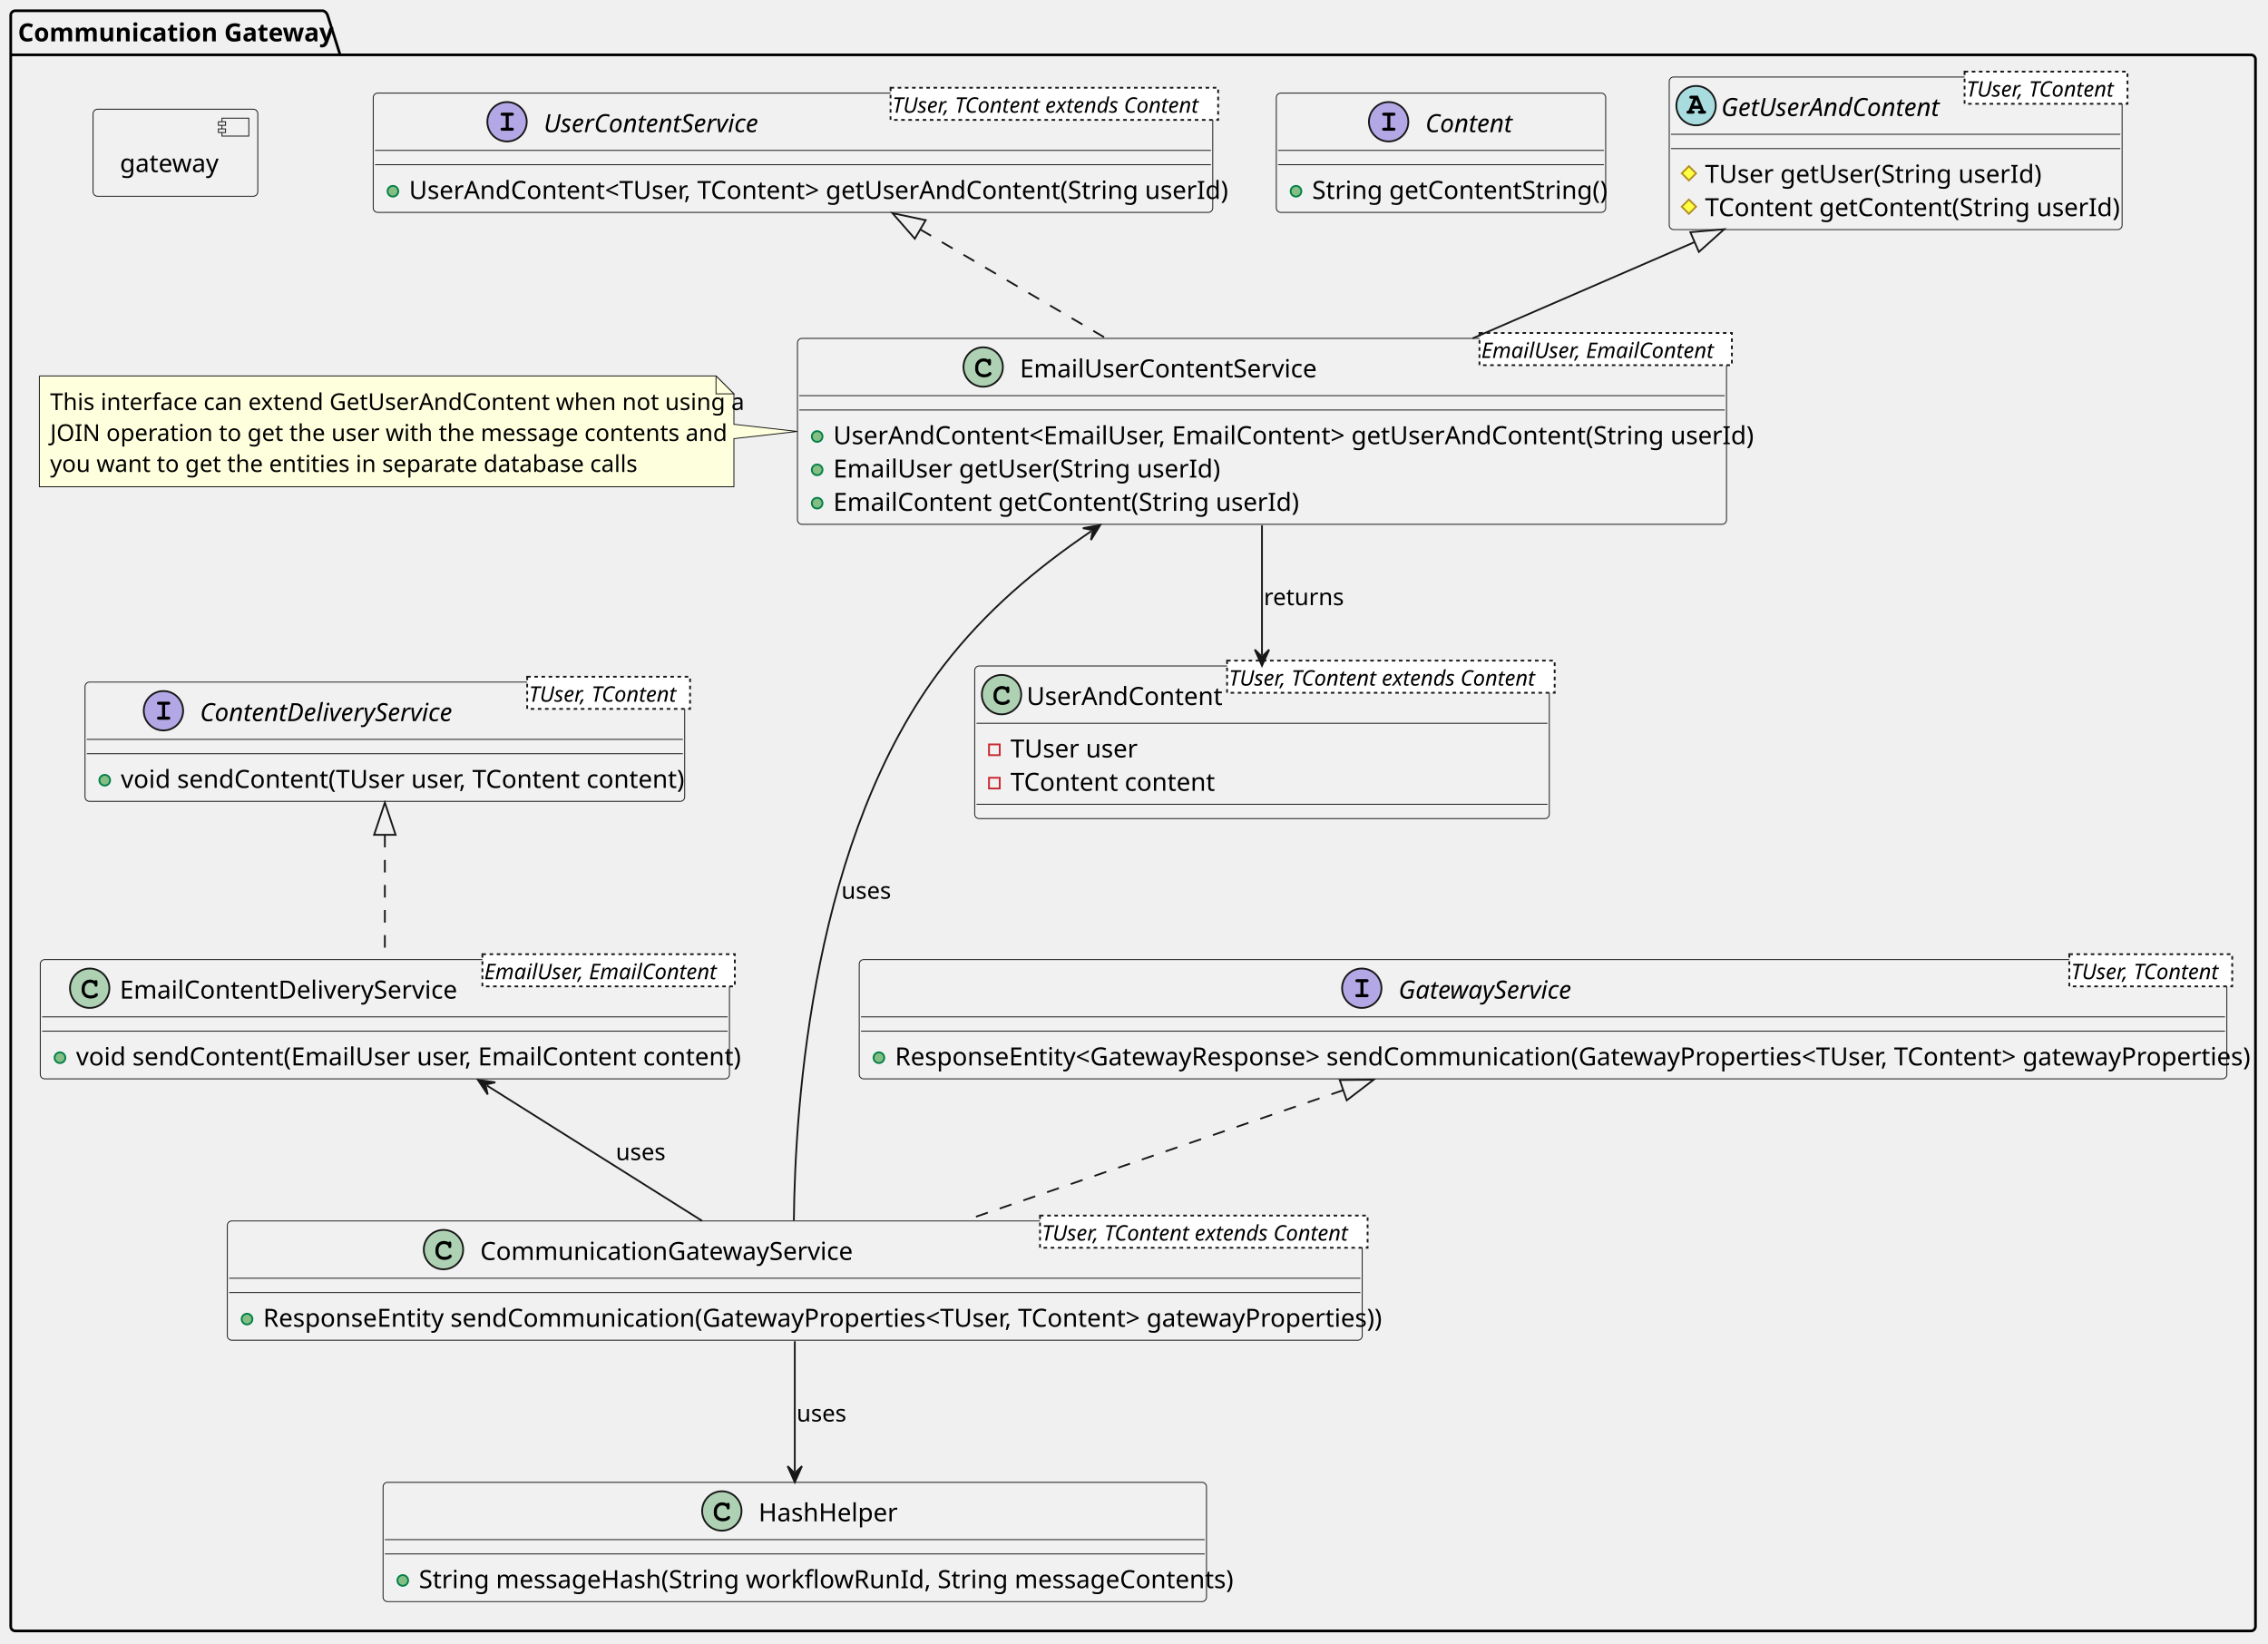
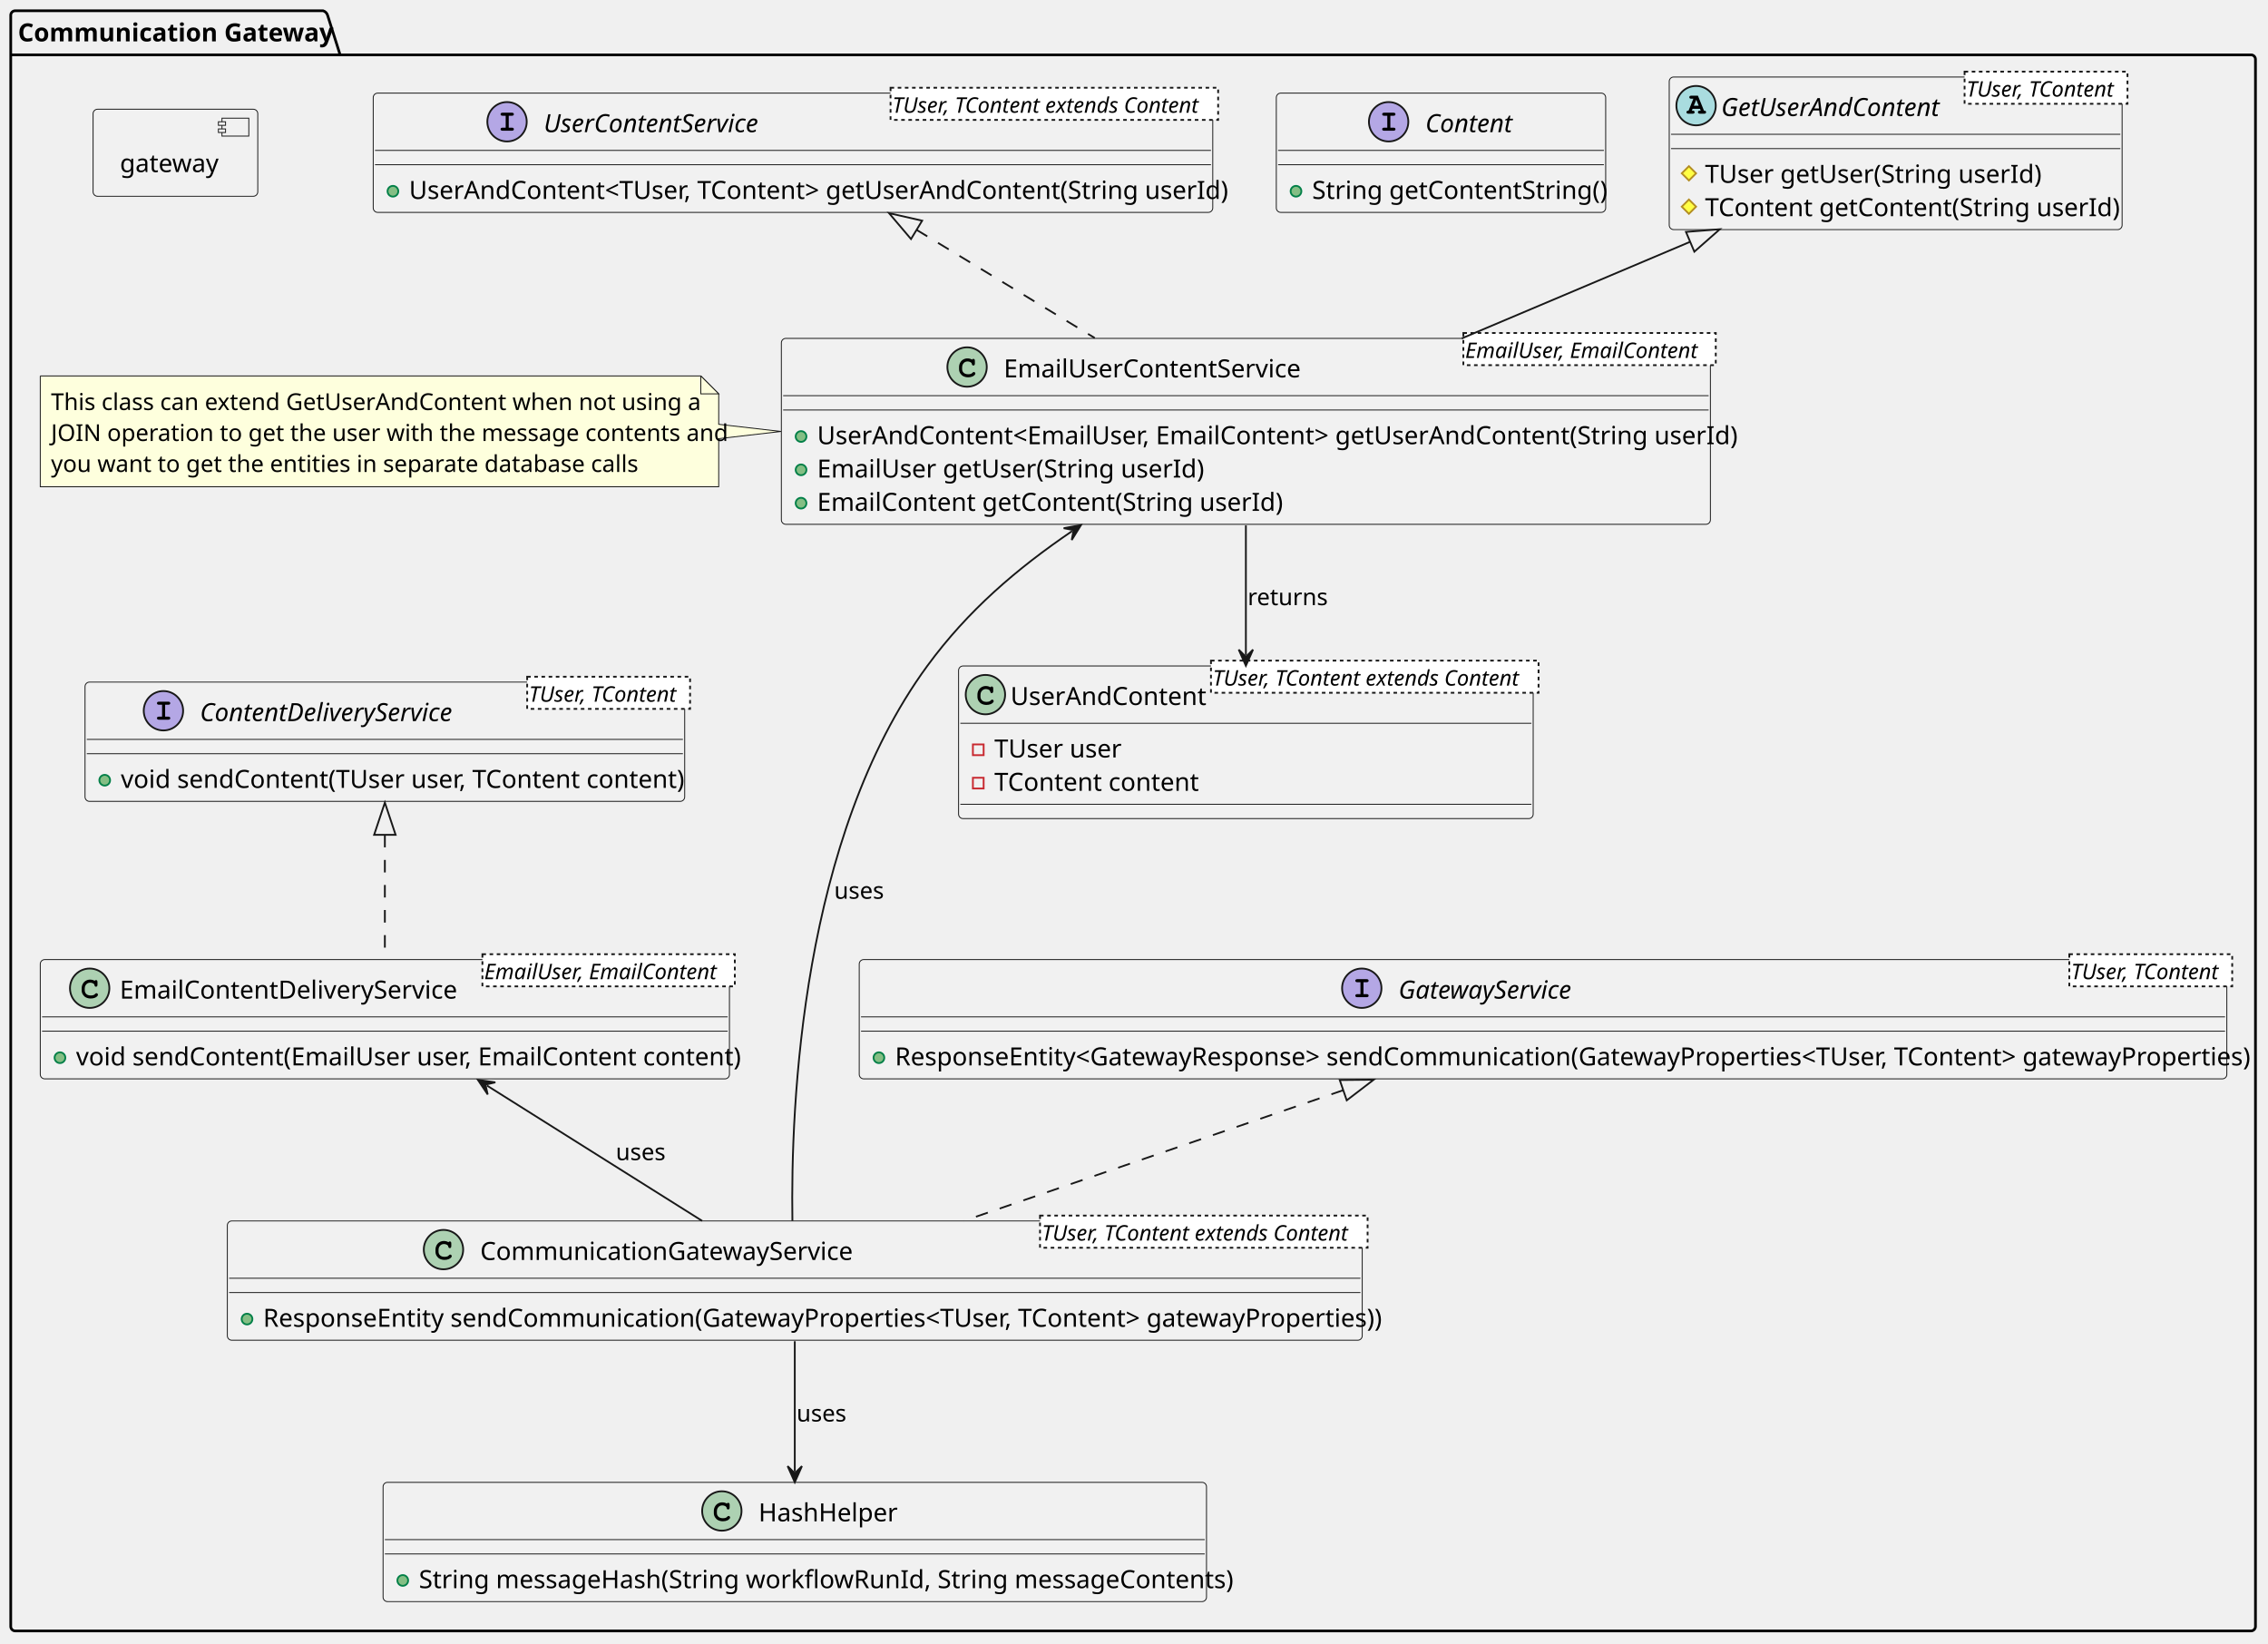
<svg xmlns="http://www.w3.org/2000/svg" contentStyleType="text/css" height="918px" preserveAspectRatio="none" style="width:1267px;height:918px;background:#FFFFFF;" version="1.1" viewBox="0 0 1267 918" width="1267px" zoomAndPan="magnify">
  <defs />
  <g>
    <g id="cluster_communicationGateway">
      <path d="M8.5,6.014 L180.5,6.014 A3.75,3.75 0 0 1 183,8.514 L190,30.635 L1257.5,30.635 A2.5,2.5 0 0 1 1260,33.135 L1260,908.514 A2.5,2.5 0 0 1 1257.5,911.014 L8.5,911.014 A2.5,2.5 0 0 1 6,908.514 L6,8.514 A2.5,2.5 0 0 1 8.5,6.014 " fill="none" style="stroke:#000000;stroke-width:1.5;" />
      <line style="stroke:#000000;stroke-width:1.5;" x1="6" x2="190" y1="30.635" y2="30.635" />
      <text fill="#000000" font-family="sans-serif" font-size="14" font-weight="bold" lengthAdjust="spacing" textLength="171" x="10" y="23.121">Communication Gateway</text>
    </g>
    <g id="elem_HashHelper">
      <rect codeLine="8" fill="#F1F1F1" height="66.621" id="HashHelper" rx="2.5" ry="2.5" style="stroke:#181818;stroke-width:0.5;" width="460" x="214" y="828.014" />
      <ellipse cx="403.25" cy="844.014" fill="#ADD1B2" rx="11" ry="11" style="stroke:#181818;stroke-width:1.0;" />
      <path d="M406.016,839.889 Q406.172,839.67 406.359,839.561 Q406.547,839.451 406.766,839.451 Q407.141,839.451 407.375,839.717 Q407.609,839.967 407.609,840.576 L407.609,842.029 Q407.609,842.639 407.375,842.904 Q407.141,843.17 406.766,843.17 Q406.422,843.17 406.219,842.967 Q406.016,842.779 405.906,842.264 Q405.859,841.904 405.672,841.717 Q405.344,841.342 404.734,841.123 Q404.125,840.904 403.5,840.904 Q402.734,840.904 402.094,841.232 Q401.469,841.561 400.969,842.311 Q400.484,843.061 400.484,844.092 L400.484,845.186 Q400.484,846.42 401.375,847.248 Q402.266,848.061 403.859,848.061 Q404.797,848.061 405.453,847.811 Q405.844,847.654 406.266,847.217 Q406.531,846.951 406.672,846.873 Q406.828,846.795 407.031,846.795 Q407.359,846.795 407.609,847.061 Q407.875,847.311 407.875,847.654 Q407.875,847.998 407.531,848.404 Q407.031,848.982 406.234,849.311 Q405.156,849.764 403.859,849.764 Q402.344,849.764 401.141,849.139 Q400.156,848.639 399.469,847.576 Q398.781,846.498 398.781,845.217 L398.781,844.061 Q398.781,842.732 399.391,841.592 Q400.016,840.436 401.109,839.826 Q402.203,839.201 403.438,839.201 Q404.172,839.201 404.812,839.373 Q405.469,839.529 406.016,839.889 Z " fill="#000000" />
      <text fill="#000000" font-family="sans-serif" font-size="14" lengthAdjust="spacing" textLength="73" x="423.75" y="849.811">HashHelper</text>
      <line style="stroke:#181818;stroke-width:0.5;" x1="215" x2="673" y1="860.014" y2="860.014" />
      <line style="stroke:#181818;stroke-width:0.5;" x1="215" x2="673" y1="868.014" y2="868.014" />
      <ellipse cx="225" cy="882.824" fill="#84BE84" rx="3" ry="3" style="stroke:#038048;stroke-width:1.0;" />
      <text fill="#000000" font-family="sans-serif" font-size="14" lengthAdjust="spacing" textLength="434" x="234" y="887.121">String messageHash(String workflowRunId, String messageContents)</text>
    </g>
    <g id="elem_GatewayService">
      <rect codeLine="13" fill="#F1F1F1" height="66.621" id="GatewayService" rx="2.5" ry="2.5" style="stroke:#181818;stroke-width:0.5;" width="764" x="480" y="536.014" />
      <ellipse cx="760.75" cy="552.014" fill="#B4A7E5" rx="11" ry="11" style="stroke:#181818;stroke-width:1.0;" />
      <path d="M761.703,548.654 L761.703,555.311 L763.422,555.311 Q764.031,555.311 764.297,555.545 Q764.562,555.779 764.562,556.17 Q764.562,556.545 764.297,556.779 Q764.031,557.014 763.422,557.014 L758.281,557.014 Q757.672,557.014 757.406,556.779 Q757.141,556.545 757.141,556.154 Q757.141,555.779 757.406,555.545 Q757.672,555.311 758.281,555.311 L760,555.311 L760,548.654 L758.281,548.654 Q757.672,548.654 757.406,548.42 Q757.141,548.186 757.141,547.795 Q757.141,547.42 757.406,547.186 Q757.672,546.951 758.281,546.951 L763.422,546.951 Q764.031,546.951 764.297,547.186 Q764.562,547.42 764.562,547.795 Q764.562,548.186 764.297,548.42 Q764.031,548.654 763.422,548.654 L761.703,548.654 Z " fill="#000000" />
      <text fill="#000000" font-family="sans-serif" font-size="14" font-style="italic" lengthAdjust="spacing" textLength="101" x="781.25" y="557.811">GatewayService</text>
      <rect fill="#FFFFFF" height="17.961" style="stroke:#181818;stroke-width:1.0;stroke-dasharray:2.0,2.0;" width="91" x="1156" y="533.014" />
      <text fill="#000000" font-family="sans-serif" font-size="12" font-style="italic" lengthAdjust="spacing" textLength="89" x="1157" y="546.963">TUser, TContent</text>
      <line style="stroke:#181818;stroke-width:0.5;" x1="481" x2="1243" y1="568.014" y2="568.014" />
      <line style="stroke:#181818;stroke-width:0.5;" x1="481" x2="1243" y1="576.014" y2="576.014" />
      <ellipse cx="491" cy="590.824" fill="#84BE84" rx="3" ry="3" style="stroke:#038048;stroke-width:1.0;" />
      <text fill="#000000" font-family="sans-serif" font-size="14" lengthAdjust="spacing" textLength="738" x="500" y="595.121">ResponseEntity&lt;GatewayResponse&gt; sendCommunication(GatewayProperties&lt;TUser, TContent&gt; gatewayProperties)</text>
    </g>
    <g id="elem_CommunicationGatewayService">
      <rect codeLine="17" fill="#F1F1F1" height="66.621" id="CommunicationGatewayService" rx="2.5" ry="2.5" style="stroke:#181818;stroke-width:0.5;" width="634" x="127" y="682.014" />
      <ellipse cx="247.75" cy="698.014" fill="#ADD1B2" rx="11" ry="11" style="stroke:#181818;stroke-width:1.0;" />
      <path d="M250.516,693.889 Q250.672,693.67 250.859,693.561 Q251.047,693.451 251.266,693.451 Q251.641,693.451 251.875,693.717 Q252.109,693.967 252.109,694.576 L252.109,696.029 Q252.109,696.639 251.875,696.904 Q251.641,697.17 251.266,697.17 Q250.922,697.17 250.719,696.967 Q250.516,696.779 250.406,696.264 Q250.359,695.904 250.172,695.717 Q249.844,695.342 249.234,695.123 Q248.625,694.904 248,694.904 Q247.234,694.904 246.594,695.232 Q245.969,695.561 245.469,696.311 Q244.984,697.061 244.984,698.092 L244.984,699.186 Q244.984,700.42 245.875,701.248 Q246.766,702.061 248.359,702.061 Q249.297,702.061 249.953,701.811 Q250.344,701.654 250.766,701.217 Q251.031,700.951 251.172,700.873 Q251.328,700.795 251.531,700.795 Q251.859,700.795 252.109,701.061 Q252.375,701.311 252.375,701.654 Q252.375,701.998 252.031,702.404 Q251.531,702.982 250.734,703.311 Q249.656,703.764 248.359,703.764 Q246.844,703.764 245.641,703.139 Q244.656,702.639 243.969,701.576 Q243.281,700.498 243.281,699.217 L243.281,698.061 Q243.281,696.732 243.891,695.592 Q244.516,694.436 245.609,693.826 Q246.703,693.201 247.938,693.201 Q248.672,693.201 249.312,693.373 Q249.969,693.529 250.516,693.889 Z " fill="#000000" />
      <text fill="#000000" font-family="sans-serif" font-size="14" lengthAdjust="spacing" textLength="199" x="268.25" y="703.811">CommunicationGatewayService</text>
      <rect fill="#FFFFFF" height="17.961" style="stroke:#181818;stroke-width:1.0;stroke-dasharray:2.0,2.0;" width="183" x="581" y="679.014" />
      <text fill="#000000" font-family="sans-serif" font-size="12" font-style="italic" lengthAdjust="spacing" textLength="181" x="582" y="692.963">TUser, TContent extends Content</text>
      <line style="stroke:#181818;stroke-width:0.5;" x1="128" x2="760" y1="714.014" y2="714.014" />
      <line style="stroke:#181818;stroke-width:0.5;" x1="128" x2="760" y1="722.014" y2="722.014" />
      <ellipse cx="138" cy="736.824" fill="#84BE84" rx="3" ry="3" style="stroke:#038048;stroke-width:1.0;" />
      <text fill="#000000" font-family="sans-serif" font-size="14" lengthAdjust="spacing" textLength="608" x="147" y="741.121">ResponseEntity sendCommunication(GatewayProperties&lt;TUser, TContent&gt; gatewayProperties))</text>
    </g>
    <g id="elem_GetUserAndContent">
      <rect codeLine="21" fill="#F1F1F1" height="85.242" id="GetUserAndContent" rx="2.5" ry="2.5" style="stroke:#181818;stroke-width:0.5;" width="253" x="932.5" y="43.014" />
      <ellipse cx="947.5" cy="59.014" fill="#A9DCDF" rx="11" ry="11" style="stroke:#181818;stroke-width:1.0;" />
      <path d="M949.688,60.779 L945.547,60.779 L945.125,61.81 L945.547,61.81 Q946.156,61.81 946.422,62.045 Q946.688,62.279 946.688,62.67 Q946.688,63.045 946.422,63.279 Q946.156,63.514 945.547,63.514 L943.25,63.514 Q942.641,63.514 942.391,63.279 Q942.125,63.045 942.125,62.654 Q942.125,62.279 942.406,62.045 Q942.672,61.795 943.297,61.81 L945.969,55.154 L944.859,55.154 Q944.25,55.154 943.984,54.92 Q943.719,54.685 943.719,54.295 Q943.719,53.92 943.984,53.685 Q944.25,53.451 944.859,53.451 L948.531,53.451 L951.922,61.81 Q952.516,61.81 952.703,61.951 Q953.094,62.217 953.094,62.67 Q953.094,63.045 952.828,63.279 Q952.578,63.514 951.969,63.514 L949.672,63.514 Q949.062,63.514 948.797,63.279 Q948.531,63.045 948.531,62.654 Q948.531,62.279 948.797,62.045 Q949.062,61.81 949.672,61.81 L950.094,61.81 L949.688,60.779 Z M948.969,59.076 L947.609,55.701 L946.234,59.076 L948.969,59.076 Z " fill="#000000" />
      <text fill="#000000" font-family="sans-serif" font-size="14" font-style="italic" lengthAdjust="spacing" textLength="128" x="961.5" y="64.811">GetUserAndContent</text>
      <rect fill="#FFFFFF" height="17.961" style="stroke:#181818;stroke-width:1.0;stroke-dasharray:2.0,2.0;" width="91" x="1097.5" y="40.014" />
      <text fill="#000000" font-family="sans-serif" font-size="12" font-style="italic" lengthAdjust="spacing" textLength="89" x="1098.5" y="53.963">TUser, TContent</text>
      <line style="stroke:#181818;stroke-width:0.5;" x1="933.5" x2="1184.5" y1="75.014" y2="75.014" />
      <line style="stroke:#181818;stroke-width:0.5;" x1="933.5" x2="1184.5" y1="83.014" y2="83.014" />
      <polygon fill="#FFFF44" points="943.5,92.824,947.5,96.824,943.5,100.824,939.5,96.824" style="stroke:#B38D22;stroke-width:1.0;" />
      <text fill="#000000" font-family="sans-serif" font-size="14" lengthAdjust="spacing" textLength="181" x="952.5" y="102.121">TUser getUser(String userId)</text>
      <polygon fill="#FFFF44" points="943.5,111.445,947.5,115.445,943.5,119.445,939.5,115.445" style="stroke:#B38D22;stroke-width:1.0;" />
      <text fill="#000000" font-family="sans-serif" font-size="14" lengthAdjust="spacing" textLength="223" x="952.5" y="120.742">TContent getContent(String userId)</text>
    </g>
    <g id="elem_Content">
      <rect codeLine="26" fill="#F1F1F1" height="66.621" id="Content" rx="2.5" ry="2.5" style="stroke:#181818;stroke-width:0.5;" width="184" x="713" y="52.014" />
      <ellipse cx="775.75" cy="68.014" fill="#B4A7E5" rx="11" ry="11" style="stroke:#181818;stroke-width:1.0;" />
      <path d="M776.703,64.654 L776.703,71.311 L778.422,71.311 Q779.031,71.311 779.297,71.545 Q779.562,71.779 779.562,72.17 Q779.562,72.545 779.297,72.779 Q779.031,73.014 778.422,73.014 L773.281,73.014 Q772.672,73.014 772.406,72.779 Q772.141,72.545 772.141,72.154 Q772.141,71.779 772.406,71.545 Q772.672,71.311 773.281,71.311 L775,71.311 L775,64.654 L773.281,64.654 Q772.672,64.654 772.406,64.42 Q772.141,64.186 772.141,63.795 Q772.141,63.42 772.406,63.185 Q772.672,62.951 773.281,62.951 L778.422,62.951 Q779.031,62.951 779.297,63.185 Q779.562,63.42 779.562,63.795 Q779.562,64.186 779.297,64.42 Q779.031,64.654 778.422,64.654 L776.703,64.654 Z " fill="#000000" />
      <text fill="#000000" font-family="sans-serif" font-size="14" font-style="italic" lengthAdjust="spacing" textLength="50" x="796.25" y="73.811">Content</text>
      <line style="stroke:#181818;stroke-width:0.5;" x1="714" x2="896" y1="84.014" y2="84.014" />
      <line style="stroke:#181818;stroke-width:0.5;" x1="714" x2="896" y1="92.014" y2="92.014" />
      <ellipse cx="724" cy="106.824" fill="#84BE84" rx="3" ry="3" style="stroke:#038048;stroke-width:1.0;" />
      <text fill="#000000" font-family="sans-serif" font-size="14" lengthAdjust="spacing" textLength="158" x="733" y="111.121">String getContentString()</text>
    </g>
    <g id="elem_UserAndContent">
-       <rect codeLine="30" fill="#F1F1F1" height="85.242" id="UserAndContent" rx="2.5" ry="2.5" style="stroke:#181818;stroke-width:0.5;" width="321" x="544.5" y="372.014" />
-       <ellipse cx="559.5" cy="388.014" fill="#ADD1B2" rx="11" ry="11" style="stroke:#181818;stroke-width:1.0;" />
-       <path d="M562.266,383.889 Q562.422,383.67 562.609,383.56 Q562.797,383.451 563.016,383.451 Q563.391,383.451 563.625,383.717 Q563.859,383.967 563.859,384.576 L563.859,386.029 Q563.859,386.639 563.625,386.904 Q563.391,387.17 563.016,387.17 Q562.672,387.17 562.469,386.967 Q562.266,386.779 562.156,386.264 Q562.109,385.904 561.922,385.717 Q561.594,385.342 560.984,385.123 Q560.375,384.904 559.75,384.904 Q558.984,384.904 558.344,385.232 Q557.719,385.56 557.219,386.31 Q556.734,387.06 556.734,388.092 L556.734,389.185 Q556.734,390.42 557.625,391.248 Q558.516,392.06 560.109,392.06 Q561.047,392.06 561.703,391.81 Q562.094,391.654 562.516,391.217 Q562.781,390.951 562.922,390.873 Q563.078,390.795 563.281,390.795 Q563.609,390.795 563.859,391.06 Q564.125,391.31 564.125,391.654 Q564.125,391.998 563.781,392.404 Q563.281,392.982 562.484,393.31 Q561.406,393.764 560.109,393.764 Q558.594,393.764 557.391,393.139 Q556.406,392.639 555.719,391.576 Q555.031,390.498 555.031,389.217 L555.031,388.06 Q555.031,386.732 555.641,385.592 Q556.266,384.435 557.359,383.826 Q558.453,383.201 559.688,383.201 Q560.422,383.201 561.062,383.373 Q561.719,383.529 562.266,383.889 Z " fill="#000000" />
-       <text fill="#000000" font-family="sans-serif" font-size="14" lengthAdjust="spacing" textLength="104" x="573.5" y="393.81">UserAndContent</text>
-       <rect fill="#FFFFFF" height="17.961" style="stroke:#181818;stroke-width:1.0;stroke-dasharray:2.0,2.0;" width="183" x="685.5" y="369.014" />
-       <text fill="#000000" font-family="sans-serif" font-size="12" font-style="italic" lengthAdjust="spacing" textLength="181" x="686.5" y="382.963">TUser, TContent extends Content</text>
-       <line style="stroke:#181818;stroke-width:0.5;" x1="545.5" x2="864.5" y1="404.014" y2="404.014" />
-       <rect fill="none" height="6" style="stroke:#C82930;stroke-width:1.0;" width="6" x="552.5" y="415.824" />
-       <text fill="#000000" font-family="sans-serif" font-size="14" lengthAdjust="spacing" textLength="70" x="564.5" y="423.121">TUser user</text>
-       <rect fill="none" height="6" style="stroke:#C82930;stroke-width:1.0;" width="6" x="552.5" y="434.445" />
-       <text fill="#000000" font-family="sans-serif" font-size="14" lengthAdjust="spacing" textLength="110" x="564.5" y="441.742">TContent content</text>
-       <line style="stroke:#181818;stroke-width:0.5;" x1="545.5" x2="864.5" y1="449.256" y2="449.256" />
+       <rect codeLine="30" fill="#F1F1F1" height="85.242" id="UserAndContent" rx="2.5" ry="2.5" style="stroke:#181818;stroke-width:0.5;" width="321" x="535.5" y="372.014" />
+       <ellipse cx="550.5" cy="388.014" fill="#ADD1B2" rx="11" ry="11" style="stroke:#181818;stroke-width:1.0;" />
+       <path d="M553.266,383.889 Q553.422,383.67 553.609,383.56 Q553.797,383.451 554.016,383.451 Q554.391,383.451 554.625,383.717 Q554.859,383.967 554.859,384.576 L554.859,386.029 Q554.859,386.639 554.625,386.904 Q554.391,387.17 554.016,387.17 Q553.672,387.17 553.469,386.967 Q553.266,386.779 553.156,386.264 Q553.109,385.904 552.922,385.717 Q552.594,385.342 551.984,385.123 Q551.375,384.904 550.75,384.904 Q549.984,384.904 549.344,385.232 Q548.719,385.56 548.219,386.31 Q547.734,387.06 547.734,388.092 L547.734,389.185 Q547.734,390.42 548.625,391.248 Q549.516,392.06 551.109,392.06 Q552.047,392.06 552.703,391.81 Q553.094,391.654 553.516,391.217 Q553.781,390.951 553.922,390.873 Q554.078,390.795 554.281,390.795 Q554.609,390.795 554.859,391.06 Q555.125,391.31 555.125,391.654 Q555.125,391.998 554.781,392.404 Q554.281,392.982 553.484,393.31 Q552.406,393.764 551.109,393.764 Q549.594,393.764 548.391,393.139 Q547.406,392.639 546.719,391.576 Q546.031,390.498 546.031,389.217 L546.031,388.06 Q546.031,386.732 546.641,385.592 Q547.266,384.435 548.359,383.826 Q549.453,383.201 550.688,383.201 Q551.422,383.201 552.062,383.373 Q552.719,383.529 553.266,383.889 Z " fill="#000000" />
+       <text fill="#000000" font-family="sans-serif" font-size="14" lengthAdjust="spacing" textLength="104" x="564.5" y="393.81">UserAndContent</text>
+       <rect fill="#FFFFFF" height="17.961" style="stroke:#181818;stroke-width:1.0;stroke-dasharray:2.0,2.0;" width="183" x="676.5" y="369.014" />
+       <text fill="#000000" font-family="sans-serif" font-size="12" font-style="italic" lengthAdjust="spacing" textLength="181" x="677.5" y="382.963">TUser, TContent extends Content</text>
+       <line style="stroke:#181818;stroke-width:0.5;" x1="536.5" x2="855.5" y1="404.014" y2="404.014" />
+       <rect fill="none" height="6" style="stroke:#C82930;stroke-width:1.0;" width="6" x="543.5" y="415.824" />
+       <text fill="#000000" font-family="sans-serif" font-size="14" lengthAdjust="spacing" textLength="70" x="555.5" y="423.121">TUser user</text>
+       <rect fill="none" height="6" style="stroke:#C82930;stroke-width:1.0;" width="6" x="543.5" y="434.445" />
+       <text fill="#000000" font-family="sans-serif" font-size="14" lengthAdjust="spacing" textLength="110" x="555.5" y="441.742">TContent content</text>
+       <line style="stroke:#181818;stroke-width:0.5;" x1="536.5" x2="855.5" y1="449.256" y2="449.256" />
    </g>
    <g id="elem_UserContentService">
      <rect codeLine="35" fill="#F1F1F1" height="66.621" id="UserContentService" rx="2.5" ry="2.5" style="stroke:#181818;stroke-width:0.5;" width="469" x="208.5" y="52.014" />
      <ellipse cx="283.25" cy="68.014" fill="#B4A7E5" rx="11" ry="11" style="stroke:#181818;stroke-width:1.0;" />
      <path d="M284.203,64.654 L284.203,71.311 L285.922,71.311 Q286.531,71.311 286.797,71.545 Q287.062,71.779 287.062,72.17 Q287.062,72.545 286.797,72.779 Q286.531,73.014 285.922,73.014 L280.781,73.014 Q280.172,73.014 279.906,72.779 Q279.641,72.545 279.641,72.154 Q279.641,71.779 279.906,71.545 Q280.172,71.311 280.781,71.311 L282.5,71.311 L282.5,64.654 L280.781,64.654 Q280.172,64.654 279.906,64.42 Q279.641,64.186 279.641,63.795 Q279.641,63.42 279.906,63.185 Q280.172,62.951 280.781,62.951 L285.922,62.951 Q286.531,62.951 286.797,63.185 Q287.062,63.42 287.062,63.795 Q287.062,64.186 286.797,64.42 Q286.531,64.654 285.922,64.654 L284.203,64.654 Z " fill="#000000" />
      <text fill="#000000" font-family="sans-serif" font-size="14" font-style="italic" lengthAdjust="spacing" textLength="126" x="303.75" y="73.811">UserContentService</text>
      <rect fill="#FFFFFF" height="17.961" style="stroke:#181818;stroke-width:1.0;stroke-dasharray:2.0,2.0;" width="183" x="497.5" y="49.014" />
      <text fill="#000000" font-family="sans-serif" font-size="12" font-style="italic" lengthAdjust="spacing" textLength="181" x="498.5" y="62.963">TUser, TContent extends Content</text>
      <line style="stroke:#181818;stroke-width:0.5;" x1="209.5" x2="676.5" y1="84.014" y2="84.014" />
      <line style="stroke:#181818;stroke-width:0.5;" x1="209.5" x2="676.5" y1="92.014" y2="92.014" />
      <ellipse cx="219.5" cy="106.824" fill="#84BE84" rx="3" ry="3" style="stroke:#038048;stroke-width:1.0;" />
      <text fill="#000000" font-family="sans-serif" font-size="14" lengthAdjust="spacing" textLength="443" x="228.5" y="111.121">UserAndContent&lt;TUser, TContent&gt; getUserAndContent(String userId)</text>
    </g>
    <g id="elem_EmailUserContentService">
-       <rect codeLine="39" fill="#F1F1F1" height="103.863" id="EmailUserContentService" rx="2.5" ry="2.5" style="stroke:#181818;stroke-width:0.5;" width="519" x="445.5" y="189.014" />
-       <ellipse cx="549.25" cy="205.014" fill="#ADD1B2" rx="11" ry="11" style="stroke:#181818;stroke-width:1.0;" />
-       <path d="M552.016,200.889 Q552.172,200.67 552.359,200.56 Q552.547,200.451 552.766,200.451 Q553.141,200.451 553.375,200.717 Q553.609,200.967 553.609,201.576 L553.609,203.029 Q553.609,203.639 553.375,203.904 Q553.141,204.17 552.766,204.17 Q552.422,204.17 552.219,203.967 Q552.016,203.779 551.906,203.264 Q551.859,202.904 551.672,202.717 Q551.344,202.342 550.734,202.123 Q550.125,201.904 549.5,201.904 Q548.734,201.904 548.094,202.232 Q547.469,202.56 546.969,203.31 Q546.484,204.06 546.484,205.092 L546.484,206.185 Q546.484,207.42 547.375,208.248 Q548.266,209.06 549.859,209.06 Q550.797,209.06 551.453,208.81 Q551.844,208.654 552.266,208.217 Q552.531,207.951 552.672,207.873 Q552.828,207.795 553.031,207.795 Q553.359,207.795 553.609,208.06 Q553.875,208.31 553.875,208.654 Q553.875,208.998 553.531,209.404 Q553.031,209.982 552.234,210.31 Q551.156,210.764 549.859,210.764 Q548.344,210.764 547.141,210.139 Q546.156,209.639 545.469,208.576 Q544.781,207.498 544.781,206.217 L544.781,205.06 Q544.781,203.732 545.391,202.592 Q546.016,201.435 547.109,200.826 Q548.203,200.201 549.438,200.201 Q550.172,200.201 550.812,200.373 Q551.469,200.529 552.016,200.889 Z " fill="#000000" />
-       <text fill="#000000" font-family="sans-serif" font-size="14" lengthAdjust="spacing" textLength="160" x="569.75" y="210.81">EmailUserContentService</text>
-       <rect fill="#FFFFFF" height="17.961" style="stroke:#181818;stroke-width:1.0;stroke-dasharray:2.0,2.0;" width="141" x="826.5" y="186.014" />
-       <text fill="#000000" font-family="sans-serif" font-size="12" font-style="italic" lengthAdjust="spacing" textLength="139" x="827.5" y="199.963">EmailUser, EmailContent</text>
-       <line style="stroke:#181818;stroke-width:0.5;" x1="446.5" x2="963.5" y1="221.014" y2="221.014" />
-       <line style="stroke:#181818;stroke-width:0.5;" x1="446.5" x2="963.5" y1="229.014" y2="229.014" />
-       <ellipse cx="456.5" cy="243.824" fill="#84BE84" rx="3" ry="3" style="stroke:#038048;stroke-width:1.0;" />
-       <text fill="#000000" font-family="sans-serif" font-size="14" lengthAdjust="spacing" textLength="493" x="465.5" y="248.121">UserAndContent&lt;EmailUser, EmailContent&gt; getUserAndContent(String userId)</text>
-       <ellipse cx="456.5" cy="262.445" fill="#84BE84" rx="3" ry="3" style="stroke:#038048;stroke-width:1.0;" />
-       <text fill="#000000" font-family="sans-serif" font-size="14" lengthAdjust="spacing" textLength="206" x="465.5" y="266.742">EmailUser getUser(String userId)</text>
-       <ellipse cx="456.5" cy="281.066" fill="#84BE84" rx="3" ry="3" style="stroke:#038048;stroke-width:1.0;" />
-       <text fill="#000000" font-family="sans-serif" font-size="14" lengthAdjust="spacing" textLength="248" x="465.5" y="285.363">EmailContent getContent(String userId)</text>
+       <rect codeLine="39" fill="#F1F1F1" height="103.863" id="EmailUserContentService" rx="2.5" ry="2.5" style="stroke:#181818;stroke-width:0.5;" width="519" x="436.5" y="189.014" />
+       <ellipse cx="540.25" cy="205.014" fill="#ADD1B2" rx="11" ry="11" style="stroke:#181818;stroke-width:1.0;" />
+       <path d="M543.016,200.889 Q543.172,200.67 543.359,200.56 Q543.547,200.451 543.766,200.451 Q544.141,200.451 544.375,200.717 Q544.609,200.967 544.609,201.576 L544.609,203.029 Q544.609,203.639 544.375,203.904 Q544.141,204.17 543.766,204.17 Q543.422,204.17 543.219,203.967 Q543.016,203.779 542.906,203.264 Q542.859,202.904 542.672,202.717 Q542.344,202.342 541.734,202.123 Q541.125,201.904 540.5,201.904 Q539.734,201.904 539.094,202.232 Q538.469,202.56 537.969,203.31 Q537.484,204.06 537.484,205.092 L537.484,206.185 Q537.484,207.42 538.375,208.248 Q539.266,209.06 540.859,209.06 Q541.797,209.06 542.453,208.81 Q542.844,208.654 543.266,208.217 Q543.531,207.951 543.672,207.873 Q543.828,207.795 544.031,207.795 Q544.359,207.795 544.609,208.06 Q544.875,208.31 544.875,208.654 Q544.875,208.998 544.531,209.404 Q544.031,209.982 543.234,210.31 Q542.156,210.764 540.859,210.764 Q539.344,210.764 538.141,210.139 Q537.156,209.639 536.469,208.576 Q535.781,207.498 535.781,206.217 L535.781,205.06 Q535.781,203.732 536.391,202.592 Q537.016,201.435 538.109,200.826 Q539.203,200.201 540.438,200.201 Q541.172,200.201 541.812,200.373 Q542.469,200.529 543.016,200.889 Z " fill="#000000" />
+       <text fill="#000000" font-family="sans-serif" font-size="14" lengthAdjust="spacing" textLength="160" x="560.75" y="210.81">EmailUserContentService</text>
+       <rect fill="#FFFFFF" height="17.961" style="stroke:#181818;stroke-width:1.0;stroke-dasharray:2.0,2.0;" width="141" x="817.5" y="186.014" />
+       <text fill="#000000" font-family="sans-serif" font-size="12" font-style="italic" lengthAdjust="spacing" textLength="139" x="818.5" y="199.963">EmailUser, EmailContent</text>
+       <line style="stroke:#181818;stroke-width:0.5;" x1="437.5" x2="954.5" y1="221.014" y2="221.014" />
+       <line style="stroke:#181818;stroke-width:0.5;" x1="437.5" x2="954.5" y1="229.014" y2="229.014" />
+       <ellipse cx="447.5" cy="243.824" fill="#84BE84" rx="3" ry="3" style="stroke:#038048;stroke-width:1.0;" />
+       <text fill="#000000" font-family="sans-serif" font-size="14" lengthAdjust="spacing" textLength="493" x="456.5" y="248.121">UserAndContent&lt;EmailUser, EmailContent&gt; getUserAndContent(String userId)</text>
+       <ellipse cx="447.5" cy="262.445" fill="#84BE84" rx="3" ry="3" style="stroke:#038048;stroke-width:1.0;" />
+       <text fill="#000000" font-family="sans-serif" font-size="14" lengthAdjust="spacing" textLength="206" x="456.5" y="266.742">EmailUser getUser(String userId)</text>
+       <ellipse cx="447.5" cy="281.066" fill="#84BE84" rx="3" ry="3" style="stroke:#038048;stroke-width:1.0;" />
+       <text fill="#000000" font-family="sans-serif" font-size="14" lengthAdjust="spacing" textLength="248" x="456.5" y="285.363">EmailContent getContent(String userId)</text>
    </g>
    <g id="elem_ContentDeliveryService">
      <rect codeLine="45" fill="#F1F1F1" height="66.621" id="ContentDeliveryService" rx="2.5" ry="2.5" style="stroke:#181818;stroke-width:0.5;" width="335" x="47.5" y="381.014" />
      <ellipse cx="91.3" cy="397.014" fill="#B4A7E5" rx="11" ry="11" style="stroke:#181818;stroke-width:1.0;" />
      <path d="M92.253,393.654 L92.253,400.31 L93.972,400.31 Q94.581,400.31 94.847,400.545 Q95.112,400.779 95.112,401.17 Q95.112,401.545 94.847,401.779 Q94.581,402.014 93.972,402.014 L88.831,402.014 Q88.222,402.014 87.956,401.779 Q87.691,401.545 87.691,401.154 Q87.691,400.779 87.956,400.545 Q88.222,400.31 88.831,400.31 L90.55,400.31 L90.55,393.654 L88.831,393.654 Q88.222,393.654 87.956,393.42 Q87.691,393.185 87.691,392.795 Q87.691,392.42 87.956,392.185 Q88.222,391.951 88.831,391.951 L93.972,391.951 Q94.581,391.951 94.847,392.185 Q95.112,392.42 95.112,392.795 Q95.112,393.185 94.847,393.42 Q94.581,393.654 93.972,393.654 L92.253,393.654 Z " fill="#000000" />
      <text fill="#000000" font-family="sans-serif" font-size="14" font-style="italic" lengthAdjust="spacing" textLength="146" x="111.7" y="402.81">ContentDeliveryService</text>
      <rect fill="#FFFFFF" height="17.961" style="stroke:#181818;stroke-width:1.0;stroke-dasharray:2.0,2.0;" width="91" x="294.5" y="378.014" />
      <text fill="#000000" font-family="sans-serif" font-size="12" font-style="italic" lengthAdjust="spacing" textLength="89" x="295.5" y="391.963">TUser, TContent</text>
      <line style="stroke:#181818;stroke-width:0.5;" x1="48.5" x2="381.5" y1="413.014" y2="413.014" />
      <line style="stroke:#181818;stroke-width:0.5;" x1="48.5" x2="381.5" y1="421.014" y2="421.014" />
      <ellipse cx="58.5" cy="435.824" fill="#84BE84" rx="3" ry="3" style="stroke:#038048;stroke-width:1.0;" />
      <text fill="#000000" font-family="sans-serif" font-size="14" lengthAdjust="spacing" textLength="309" x="67.5" y="440.121">void sendContent(TUser user, TContent content)</text>
    </g>
    <g id="elem_EmailContentDeliveryService">
      <rect codeLine="49" fill="#F1F1F1" height="66.621" id="EmailContentDeliveryService" rx="2.5" ry="2.5" style="stroke:#181818;stroke-width:0.5;" width="385" x="22.5" y="536.014" />
      <ellipse cx="50.1" cy="552.014" fill="#ADD1B2" rx="11" ry="11" style="stroke:#181818;stroke-width:1.0;" />
      <path d="M52.866,547.889 Q53.022,547.67 53.209,547.561 Q53.397,547.451 53.616,547.451 Q53.991,547.451 54.225,547.717 Q54.459,547.967 54.459,548.576 L54.459,550.029 Q54.459,550.639 54.225,550.904 Q53.991,551.17 53.616,551.17 Q53.272,551.17 53.069,550.967 Q52.866,550.779 52.756,550.264 Q52.709,549.904 52.522,549.717 Q52.194,549.342 51.584,549.123 Q50.975,548.904 50.35,548.904 Q49.584,548.904 48.944,549.232 Q48.319,549.561 47.819,550.311 Q47.334,551.061 47.334,552.092 L47.334,553.186 Q47.334,554.42 48.225,555.248 Q49.116,556.061 50.709,556.061 Q51.647,556.061 52.303,555.811 Q52.694,555.654 53.116,555.217 Q53.381,554.951 53.522,554.873 Q53.678,554.795 53.881,554.795 Q54.209,554.795 54.459,555.061 Q54.725,555.311 54.725,555.654 Q54.725,555.998 54.381,556.404 Q53.881,556.982 53.084,557.311 Q52.006,557.764 50.709,557.764 Q49.194,557.764 47.991,557.139 Q47.006,556.639 46.319,555.576 Q45.631,554.498 45.631,553.217 L45.631,552.061 Q45.631,550.732 46.241,549.592 Q46.866,548.436 47.959,547.826 Q49.053,547.201 50.288,547.201 Q51.022,547.201 51.663,547.373 Q52.319,547.529 52.866,547.889 Z " fill="#000000" />
      <text fill="#000000" font-family="sans-serif" font-size="14" lengthAdjust="spacing" textLength="182" x="66.9" y="557.811">EmailContentDeliveryService</text>
      <rect fill="#FFFFFF" height="17.961" style="stroke:#181818;stroke-width:1.0;stroke-dasharray:2.0,2.0;" width="141" x="269.5" y="533.014" />
      <text fill="#000000" font-family="sans-serif" font-size="12" font-style="italic" lengthAdjust="spacing" textLength="139" x="270.5" y="546.963">EmailUser, EmailContent</text>
      <line style="stroke:#181818;stroke-width:0.5;" x1="23.5" x2="406.5" y1="568.014" y2="568.014" />
      <line style="stroke:#181818;stroke-width:0.5;" x1="23.5" x2="406.5" y1="576.014" y2="576.014" />
      <ellipse cx="33.5" cy="590.824" fill="#84BE84" rx="3" ry="3" style="stroke:#038048;stroke-width:1.0;" />
      <text fill="#000000" font-family="sans-serif" font-size="14" lengthAdjust="spacing" textLength="359" x="42.5" y="595.121">void sendContent(EmailUser user, EmailContent content)</text>
    </g>
    <g id="elem_GMN18">
-       <path d="M22,210.014 L22,271.887 A0,0 0 0 0 22,271.887 L410,271.887 A0,0 0 0 0 410,271.887 L410,245.014 L445.46,241.014 L410,237.014 L410,220.014 L400,210.014 L22,210.014 A0,0 0 0 0 22,210.014 " fill="#FEFFDD" style="stroke:#181818;stroke-width:0.5;" />
-       <path d="M400,210.014 L400,220.014 L410,220.014 L400,210.014 " fill="#FEFFDD" style="stroke:#181818;stroke-width:0.5;" />
-       <text fill="#000000" font-family="sans-serif" font-size="13" lengthAdjust="spacing" textLength="367" x="28" y="229.042">This interface can extend GetUserAndContent when not using a</text>
-       <text fill="#000000" font-family="sans-serif" font-size="13" lengthAdjust="spacing" textLength="358" x="28" y="246.333">JOIN operation to get the user with the message contents and</text>
-       <text fill="#000000" font-family="sans-serif" font-size="13" lengthAdjust="spacing" textLength="313" x="28" y="263.624">you want to get the entities in separate database calls</text>
+       <path d="M22.5,210.014 L22.5,271.887 A0,0 0 0 0 22.5,271.887 L401.5,271.887 A0,0 0 0 0 401.5,271.887 L401.5,245.014 L436.33,241.014 L401.5,237.014 L401.5,220.014 L391.5,210.014 L22.5,210.014 A0,0 0 0 0 22.5,210.014 " fill="#FEFFDD" style="stroke:#181818;stroke-width:0.5;" />
+       <path d="M391.5,210.014 L391.5,220.014 L401.5,220.014 L391.5,210.014 " fill="#FEFFDD" style="stroke:#181818;stroke-width:0.5;" />
+       <text fill="#000000" font-family="sans-serif" font-size="13" lengthAdjust="spacing" textLength="349" x="28.5" y="229.042">This class can extend GetUserAndContent when not using a</text>
+       <text fill="#000000" font-family="sans-serif" font-size="13" lengthAdjust="spacing" textLength="358" x="28.5" y="246.333">JOIN operation to get the user with the message contents and</text>
+       <text fill="#000000" font-family="sans-serif" font-size="13" lengthAdjust="spacing" textLength="313" x="28.5" y="263.624">you want to get the entities in separate database calls</text>
    </g>
    <g id="elem_gateway">
      <rect fill="#F1F1F1" height="48.621" rx="2.5" ry="2.5" style="stroke:#181818;stroke-width:0.5;" width="92" x="52" y="61.014" />
      <rect fill="#F1F1F1" height="10" style="stroke:#181818;stroke-width:0.5;" width="15" x="124" y="66.014" />
      <rect fill="#F1F1F1" height="2" style="stroke:#181818;stroke-width:0.5;" width="4" x="122" y="68.014" />
      <rect fill="#F1F1F1" height="2" style="stroke:#181818;stroke-width:0.5;" width="4" x="122" y="72.014" />
      <text fill="#000000" font-family="sans-serif" font-size="14" lengthAdjust="spacing" textLength="52" x="67" y="96.121">gateway</text>
    </g>
    <g id="link_GatewayService_CommunicationGatewayService">
      <path d="M750.391,608.966 C681.991,632.526 606.99,658.364 538.59,681.924 " fill="none" id="GatewayService-backto-CommunicationGatewayService" style="stroke:#181818;stroke-width:1.0;stroke-dasharray:7.0,7.0;" />
      <polygon fill="none" points="767.41,603.104,748.437,603.293,752.345,614.639,767.41,603.104" style="stroke:#181818;stroke-width:1.0;" />
    </g>
    <g id="link_GetUserAndContent_EmailUserContentService">
-       <path d="M946.686,135.216 C903.386,153.996 868.31,169.204 822.67,188.994 " fill="none" id="GetUserAndContent-backto-EmailUserContentService" style="stroke:#181818;stroke-width:1.0;" />
-       <polygon fill="none" points="963.2,128.054,944.299,129.711,949.074,140.72,963.2,128.054" style="stroke:#181818;stroke-width:1.0;" />
+       <path d="M944.191,135.064 C899.781,153.844 863.46,169.204 816.66,188.994 " fill="none" id="GetUserAndContent-backto-EmailUserContentService" style="stroke:#181818;stroke-width:1.0;" />
+       <polygon fill="none" points="960.77,128.054,941.855,129.538,946.528,140.591,960.77,128.054" style="stroke:#181818;stroke-width:1.0;" />
    </g>
    <g id="link_UserContentService_EmailUserContentService">
-       <path d="M514.091,128.163 C548.721,148.453 578.48,165.884 617.81,188.934 " fill="none" id="UserContentService-backto-EmailUserContentService" style="stroke:#181818;stroke-width:1.0;stroke-dasharray:7.0,7.0;" />
-       <polygon fill="none" points="498.56,119.064,511.057,133.34,517.124,122.986,498.56,119.064" style="stroke:#181818;stroke-width:1.0;" />
+       <path d="M512.04,128.398 C545.41,148.638 573.63,165.774 611.56,188.784 " fill="none" id="UserContentService-backto-EmailUserContentService" style="stroke:#181818;stroke-width:1.0;stroke-dasharray:7.0,7.0;" />
+       <polygon fill="none" points="496.65,119.064,508.929,133.529,515.152,123.268,496.65,119.064" style="stroke:#181818;stroke-width:1.0;" />
    </g>
    <g id="link_ContentDeliveryService_EmailContentDeliveryService">
      <path d="M215,466.334 C215,492.234 215,510.184 215,536.004 " fill="none" id="ContentDeliveryService-backto-EmailContentDeliveryService" style="stroke:#181818;stroke-width:1.0;stroke-dasharray:7.0,7.0;" />
      <polygon fill="none" points="215,448.334,209,466.334,221,466.334,215,448.334" style="stroke:#181818;stroke-width:1.0;" />
    </g>
    <g id="link_EmailContentDeliveryService_CommunicationGatewayService">
      <path codeLine="60" d="M272.04,606.387 C309.52,629.947 354.81,658.434 392.24,681.964 " fill="none" id="EmailContentDeliveryService-backto-CommunicationGatewayService" style="stroke:#181818;stroke-width:1.0;" />
      <polygon fill="#181818" points="266.96,603.194,272.451,611.37,271.193,605.855,276.708,604.597,266.96,603.194" style="stroke:#181818;stroke-width:1.0;" />
      <text fill="#000000" font-family="sans-serif" font-size="13" lengthAdjust="spacing" textLength="28" x="344" y="648.042">uses</text>
    </g>
    <g id="link_EmailUserContentService_CommunicationGatewayService">
-       <path codeLine="61" d="M609.68,296.66 C578.62,317.8 550.69,341.234 527,372.014 C454.13,466.674 444.13,616.174 443.49,681.794 " fill="none" id="EmailUserContentService-backto-CommunicationGatewayService" style="stroke:#181818;stroke-width:1.0;" />
-       <polygon fill="#181818" points="614.64,293.284,604.949,295.041,610.507,296.097,609.45,301.654,614.64,293.284" style="stroke:#181818;stroke-width:1.0;" />
-       <text fill="#000000" font-family="sans-serif" font-size="13" lengthAdjust="spacing" textLength="28" x="470" y="502.042">uses</text>
+       <path codeLine="61" d="M598.938,296.657 C568.068,317.647 540.71,340.984 518,372.014 C447.85,467.864 441.66,616.744 442.67,681.994 " fill="none" id="EmailUserContentService-backto-CommunicationGatewayService" style="stroke:#181818;stroke-width:1.0;" />
+       <polygon fill="#181818" points="603.9,293.284,594.208,295.036,599.765,296.095,598.707,301.652,603.9,293.284" style="stroke:#181818;stroke-width:1.0;" />
+       <text fill="#000000" font-family="sans-serif" font-size="13" lengthAdjust="spacing" textLength="28" x="466" y="502.042">uses</text>
    </g>
    <g id="link_CommunicationGatewayService_HashHelper">
      <path codeLine="62" d="M444,749.194 C444,772.754 444,798.434 444,821.964 " fill="none" id="CommunicationGatewayService-to-HashHelper" style="stroke:#181818;stroke-width:1.0;" />
      <polygon fill="#181818" points="444,827.964,448,818.964,444,822.964,440,818.964,444,827.964" style="stroke:#181818;stroke-width:1.0;" />
      <text fill="#000000" font-family="sans-serif" font-size="13" lengthAdjust="spacing" textLength="28" x="445" y="794.042">uses</text>
    </g>
    <g id="link_EmailUserContentService_UserAndContent">
-       <path codeLine="63" d="M705,293.474 C705,318.534 705,342.274 705,365.874 " fill="none" id="EmailUserContentService-to-UserAndContent" style="stroke:#181818;stroke-width:1.0;" />
-       <polygon fill="#181818" points="705,371.874,709,362.874,705,366.874,701,362.874,705,371.874" style="stroke:#181818;stroke-width:1.0;" />
-       <text fill="#000000" font-family="sans-serif" font-size="13" lengthAdjust="spacing" textLength="40" x="706" y="338.042">returns</text>
+       <path codeLine="63" d="M696,293.474 C696,318.534 696,342.274 696,365.874 " fill="none" id="EmailUserContentService-to-UserAndContent" style="stroke:#181818;stroke-width:1.0;" />
+       <polygon fill="#181818" points="696,371.874,700,362.874,696,366.874,692,362.874,696,371.874" style="stroke:#181818;stroke-width:1.0;" />
+       <text fill="#000000" font-family="sans-serif" font-size="13" lengthAdjust="spacing" textLength="40" x="697" y="338.042">returns</text>
    </g>
  </g>
</svg>
